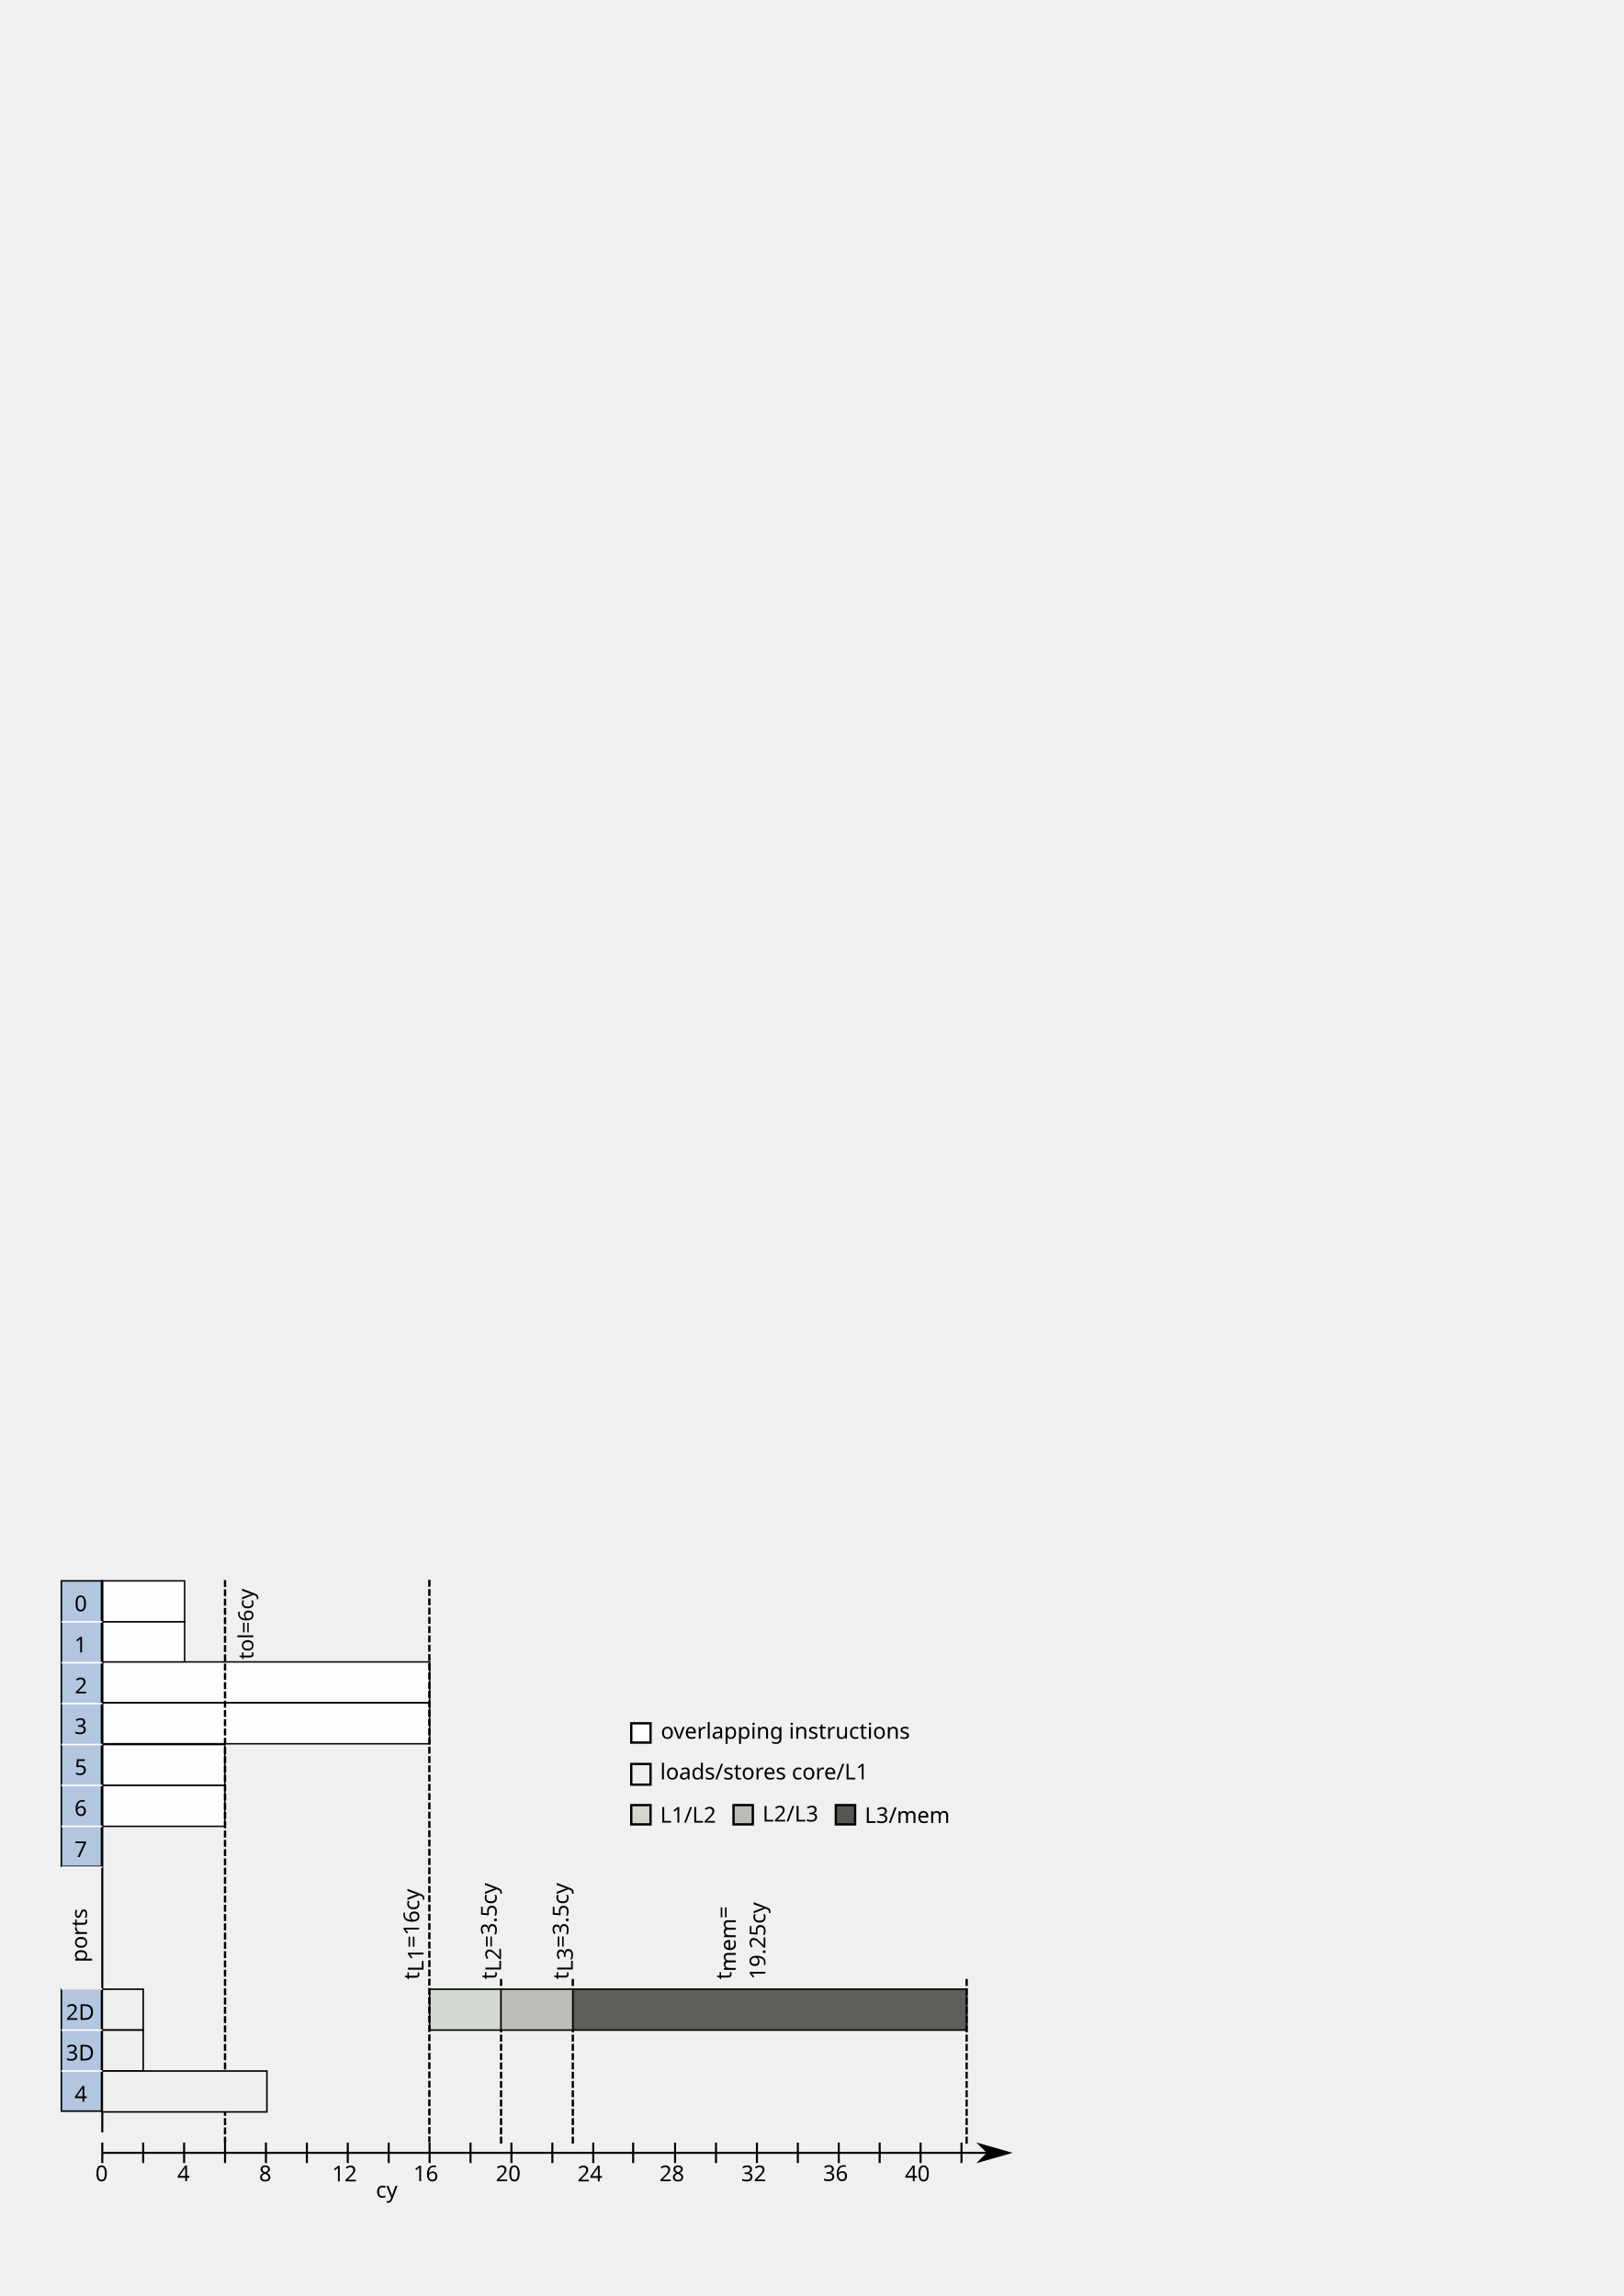
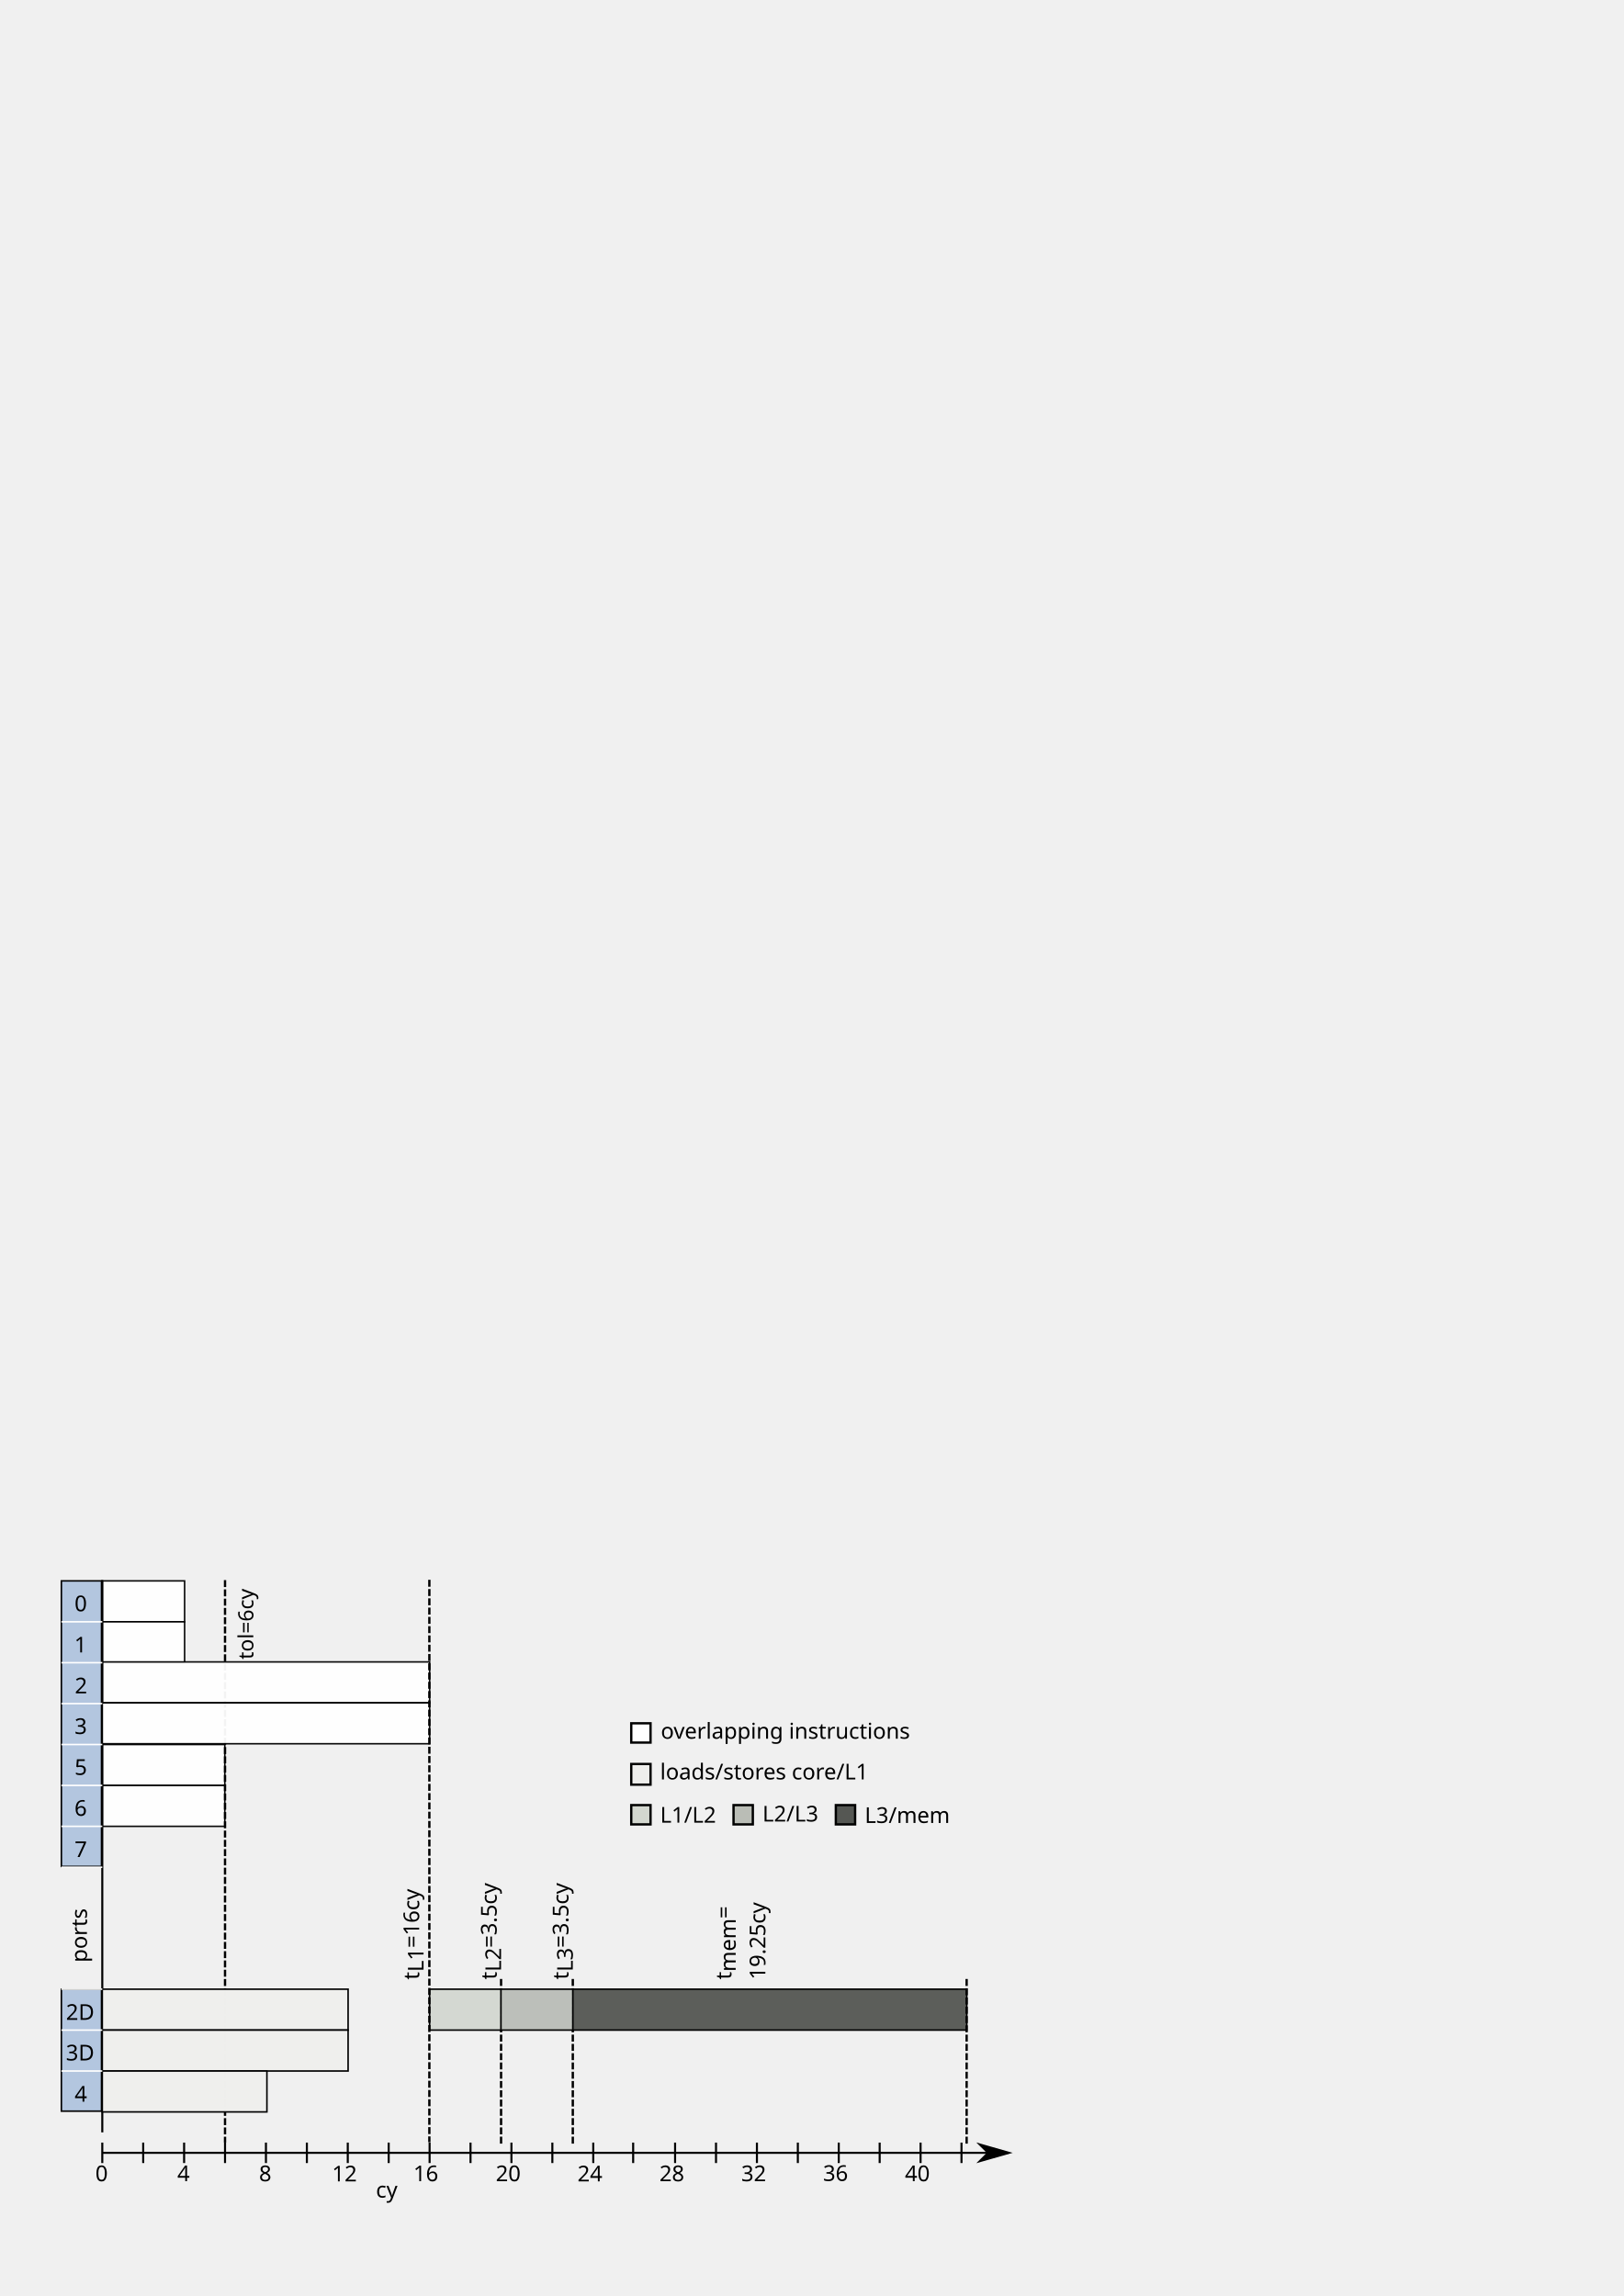
<svg xmlns="http://www.w3.org/2000/svg" width="210mm" height="297mm" viewBox="0 0 210 297" version="1.1" id="svg8">
  <defs id="defs2">
    <marker orient="auto" refY="0.0" refX="0.0" id="Arrow1Lend" style="overflow:visible;">
      <path id="path6567" d="M 0.0,0.0 L 5.0,-5.0 L -12.5,0.0 L 5.0,5.0 L 0.0,0.0 z " style="fill-rule:evenodd;stroke:#000000;stroke-width:1pt;stroke-opacity:1;fill:#000000;fill-opacity:1" transform="scale(0.8) rotate(180) translate(12.5,0)" />
    </marker>
  </defs>
  <g id="layer1">
    <rect style="opacity:1;fill:#b0c4de;fill-opacity:0.953;stroke:#000000;stroke-width:0.2;stroke-miterlimit:4;stroke-dasharray:none;stroke-dashoffset:0;stroke-opacity:1" id="rect7827-6" width="5.192" height="15.775" x="7.938" y="257.312" />
    <rect style="opacity:1;fill:#b0c4de;fill-opacity:0.953;stroke:#000000;stroke-width:0.2;stroke-miterlimit:4;stroke-dasharray:none;stroke-dashoffset:0;stroke-opacity:1" id="rect7827" width="5.192" height="36.942" x="7.938" y="204.496" />
    <text xml:space="preserve" style="font-style:normal;font-weight:normal;line-height:0%;font-family:sans-serif;letter-spacing:0px;word-spacing:0px;fill:#000000;fill-opacity:1;stroke:none;stroke-width:0.265" x="-253.849" y="11.242" id="text4704" transform="rotate(-90)">
      <tspan id="tspan4702" x="-253.849" y="11.242" style="font-size:2.822px;line-height:1.25;stroke-width:0.265">ports</tspan>
    </text>
    <rect style="fill:#d3d7cf;fill-opacity:1;stroke:#000000;stroke-width:0.301;stroke-miterlimit:4;stroke-dasharray:none;stroke-dashoffset:0;stroke-opacity:1" id="rect2987-6-3" width="2.495" height="2.495" x="81.642" y="233.5" />
    <rect style="fill:#babdb6;fill-opacity:1;stroke:#000000;stroke-width:0.301;stroke-miterlimit:4;stroke-dasharray:none;stroke-dashoffset:0;stroke-opacity:1" id="rect2987-6-7-3" width="2.495" height="2.495" x="94.871" y="233.5" />
    <rect style="fill:#555753;fill-opacity:1;stroke:#000000;stroke-width:0.301;stroke-miterlimit:4;stroke-dasharray:none;stroke-dashoffset:0;stroke-opacity:1" id="rect2987-6-7-5-86" width="2.495" height="2.495" x="108.101" y="233.5" />
    <text xml:space="preserve" style="font-style:normal;font-weight:normal;line-height:0%;font-family:sans-serif;letter-spacing:0px;word-spacing:0px;fill:#000000;fill-opacity:1;stroke:none;stroke-width:0.301" x="85.384" y="230.177" id="text3979-3-4">
      <tspan id="tspan3981-1-8" x="85.384" y="230.177" style="font-style:normal;font-variant:normal;font-weight:normal;font-stretch:normal;font-size:2.822px;line-height:125%;font-family:sans-serif;-inkscape-font-specification:Sans;text-align:start;writing-mode:lr-tb;text-anchor:start;stroke-width:0.301">loads/stores core/L1</tspan>
    </text>
    <text xml:space="preserve" style="font-style:normal;font-weight:normal;line-height:0%;font-family:sans-serif;letter-spacing:0px;word-spacing:0px;fill:#000000;fill-opacity:1;stroke:none;stroke-width:0.301" x="85.375" y="235.772" id="text3979-3-4-8">
      <tspan id="tspan3981-1-8-8" x="85.375" y="235.772" style="font-style:normal;font-variant:normal;font-weight:normal;font-stretch:normal;font-size:2.822px;line-height:125%;font-family:sans-serif;-inkscape-font-specification:Sans;text-align:start;writing-mode:lr-tb;text-anchor:start;stroke-width:0.301">L1/L2</tspan>
    </text>
    <text xml:space="preserve" style="font-style:normal;font-weight:normal;line-height:0%;font-family:sans-serif;letter-spacing:0px;word-spacing:0px;fill:#000000;fill-opacity:1;stroke:none;stroke-width:0.301" x="98.604" y="235.621" id="text3979-3-4-9">
      <tspan id="tspan3981-1-8-7" x="98.604" y="235.621" style="font-style:normal;font-variant:normal;font-weight:normal;font-stretch:normal;font-size:2.822px;line-height:125%;font-family:sans-serif;-inkscape-font-specification:Sans;text-align:start;writing-mode:lr-tb;text-anchor:start;stroke-width:0.301">L2/L3</tspan>
    </text>
    <text xml:space="preserve" style="font-style:normal;font-weight:normal;line-height:0%;font-family:sans-serif;letter-spacing:0px;word-spacing:0px;fill:#000000;fill-opacity:1;stroke:none;stroke-width:0.301" x="111.833" y="235.809" id="text3979-3-4-7">
      <tspan id="tspan3981-1-8-6" x="111.833" y="235.809" style="font-style:normal;font-variant:normal;font-weight:normal;font-stretch:normal;font-size:2.822px;line-height:125%;font-family:sans-serif;-inkscape-font-specification:Sans;text-align:start;writing-mode:lr-tb;text-anchor:start;stroke-width:0.301">L3/mem</tspan>
    </text>
    <text xml:space="preserve" style="font-style:normal;font-weight:normal;line-height:0%;font-family:sans-serif;letter-spacing:0px;word-spacing:0px;fill:#000000;fill-opacity:1;stroke:none;stroke-width:0.301" x="85.466" y="224.911" id="text3979-3-4-4">
      <tspan id="tspan3981-1-8-3" x="85.466" y="224.911" style="font-style:normal;font-variant:normal;font-weight:normal;font-stretch:normal;font-size:2.822px;line-height:125%;font-family:sans-serif;-inkscape-font-specification:Sans;text-align:start;writing-mode:lr-tb;text-anchor:start;stroke-width:0.301">overlapping instructions</tspan>
    </text>
    <rect style="fill:#eeeeec;fill-opacity:1;stroke:#000000;stroke-width:0.301;stroke-miterlimit:4;stroke-dasharray:none;stroke-dashoffset:0;stroke-opacity:1" id="rect2987-6-3-9" width="2.495" height="2.672" x="81.642" y="228.182" />
    <rect style="fill:#ffffff;fill-opacity:1;stroke:#000000;stroke-width:0.301;stroke-miterlimit:4;stroke-dasharray:none;stroke-dashoffset:0;stroke-opacity:1" id="rect2987-6-7-3-7" width="2.495" height="2.495" x="81.642" y="222.917" />
    <text xml:space="preserve" style="font-style:normal;font-weight:normal;line-height:0%;font-family:sans-serif;letter-spacing:0px;word-spacing:0px;fill:#000000;fill-opacity:1;stroke:none;stroke-width:0.265" x="8.528" y="261.281" id="text4491-00-8">
      <tspan id="tspan4489-53-2" x="8.528" y="261.281" style="font-size:2.822px;line-height:1.25;stroke-width:0.265">2D</tspan>
    </text>
    <text xml:space="preserve" style="font-style:normal;font-weight:normal;line-height:0%;font-family:sans-serif;letter-spacing:0px;word-spacing:0px;fill:#000000;fill-opacity:1;stroke:none;stroke-width:0.265" x="8.524" y="266.533" id="text4491-57-3">
      <tspan id="tspan4489-9-8" x="8.524" y="266.533" style="font-size:2.822px;line-height:1.25;stroke-width:0.265">3D</tspan>
    </text>
    <text xml:space="preserve" style="font-style:normal;font-weight:normal;line-height:0%;font-family:sans-serif;letter-spacing:0px;word-spacing:0px;fill:#000000;fill-opacity:1;stroke:none;stroke-width:0.265" x="9.646" y="271.865" id="text4491-14-8">
      <tspan id="tspan4489-99-0" x="9.646" y="271.865" style="font-size:2.822px;line-height:1.25;stroke-width:0.265">4</tspan>
    </text>
    <rect style="opacity:0.95;fill:#ffffff;fill-opacity:1;stroke:#000000;stroke-width:0.2;stroke-miterlimit:4;stroke-dasharray:none;stroke-dashoffset:0" id="rect4487-9" width="10.646" height="5.292" x="13.229" y="204.496" />
    <rect style="opacity:0.95;fill:#ffffff;fill-opacity:1;stroke:#000000;stroke-width:0.2;stroke-miterlimit:4;stroke-dasharray:none;stroke-dashoffset:0" id="rect4487-3-3" width="10.646" height="5.292" x="13.229" y="209.788" />
-     <rect style="opacity:0.95;fill:#ffffff;fill-opacity:1;stroke:#000000;stroke-width:0.2;stroke-miterlimit:4;stroke-dasharray:none;stroke-dashoffset:0" id="rect4487-3-1-1" width="42.338" height="5.292" x="13.229" y="214.979" />
-     <rect style="opacity:0.95;fill:#ffffff;fill-opacity:1;stroke:#000000;stroke-width:0.2;stroke-miterlimit:4;stroke-dasharray:none;stroke-dashoffset:0" id="rect4487-3-1-8-4" width="42.338" height="5.292" x="13.229" y="220.271" />
    <rect style="opacity:0.95;fill:#ffffff;fill-opacity:1;stroke:#000000;stroke-width:0.2;stroke-miterlimit:4;stroke-dasharray:none;stroke-dashoffset:0" id="rect4487-9-4" width="15.846" height="5.292" x="13.229" y="225.663" />
    <rect style="opacity:0.95;fill:#ffffff;fill-opacity:1;stroke:#000000;stroke-width:0.2;stroke-miterlimit:4;stroke-dasharray:none;stroke-dashoffset:0" id="rect4487-3-3-3" width="15.846" height="5.292" x="13.229" y="230.954" />
    <text xml:space="preserve" style="font-style:normal;font-weight:normal;line-height:0%;font-family:sans-serif;letter-spacing:0px;word-spacing:0px;fill:#000000;fill-opacity:1;stroke:none;stroke-width:0.265" x="9.636" y="208.425" id="text4491-8">
      <tspan id="tspan4489-8" x="9.636" y="208.425" style="font-size:2.822px;line-height:1.25;stroke-width:0.265">0</tspan>
    </text>
    <text xml:space="preserve" style="font-style:normal;font-weight:normal;line-height:0%;font-family:sans-serif;letter-spacing:0px;word-spacing:0px;fill:#000000;fill-opacity:1;stroke:none;stroke-width:0.265" x="9.611" y="213.756" id="text4491-1-8">
      <tspan id="tspan4489-4-9" x="9.611" y="213.756" style="font-size:2.822px;line-height:1.25;stroke-width:0.265">1</tspan>
    </text>
    <text xml:space="preserve" style="font-style:normal;font-weight:normal;line-height:0%;font-family:sans-serif;letter-spacing:0px;word-spacing:0px;fill:#000000;fill-opacity:1;stroke:none;stroke-width:0.265" x="9.673" y="219.048" id="text4491-00-0">
      <tspan id="tspan4489-53-5" x="9.673" y="219.048" style="font-size:2.822px;line-height:1.25;stroke-width:0.265">2</tspan>
    </text>
    <text xml:space="preserve" style="font-style:normal;font-weight:normal;line-height:0%;font-family:sans-serif;letter-spacing:0px;word-spacing:0px;fill:#000000;fill-opacity:1;stroke:none;stroke-width:0.265" x="9.641" y="224.3" id="text4491-57-4">
      <tspan id="tspan4489-9-9" x="9.641" y="224.3" style="font-size:2.822px;line-height:1.25;stroke-width:0.265">3</tspan>
    </text>
    <text xml:space="preserve" style="font-style:normal;font-weight:normal;line-height:0%;font-family:sans-serif;letter-spacing:0px;word-spacing:0px;fill:#000000;fill-opacity:1;stroke:none;stroke-width:0.265" x="9.65" y="229.591" id="text4491-0-1">
      <tspan id="tspan4489-6-2" x="9.65" y="229.591" style="font-size:2.822px;line-height:1.25;stroke-width:0.265">5</tspan>
    </text>
    <text xml:space="preserve" style="font-style:normal;font-weight:normal;line-height:0%;font-family:sans-serif;letter-spacing:0px;word-spacing:0px;fill:#000000;fill-opacity:1;stroke:none;stroke-width:0.265" x="9.626" y="234.883" id="text4491-3-2">
      <tspan id="tspan4489-3-6" x="9.626" y="234.883" style="font-size:2.822px;line-height:1.25;stroke-width:0.265">6</tspan>
    </text>
    <text xml:space="preserve" style="font-style:normal;font-weight:normal;line-height:0%;font-family:sans-serif;letter-spacing:0px;word-spacing:0px;fill:#000000;fill-opacity:1;stroke:none;stroke-width:0.265" x="9.64" y="240.215" id="text4491-2-1">
      <tspan id="tspan4489-67-9" x="9.64" y="240.215" style="font-size:2.822px;line-height:1.25;stroke-width:0.265">7</tspan>
    </text>
    <text xml:space="preserve" style="font-style:normal;font-weight:normal;line-height:0%;font-family:sans-serif;letter-spacing:0px;word-spacing:0px;fill:#000000;fill-opacity:1;stroke:none;stroke-width:0.265" x="-256.084" y="54.212" id="text4708-2-5" transform="rotate(-90)">
      <tspan x="-256.084" y="54.212" style="font-size:2.822px;line-height:1.25;stroke-width:0.265" id="tspan8163">t<tspan style="font-size:2.822px;baseline-shift:sub" id="tspan8169">L1</tspan>=16cy</tspan>
    </text>
    <text xml:space="preserve" style="font-style:normal;font-weight:normal;line-height:0%;font-family:sans-serif;letter-spacing:0px;word-spacing:0px;fill:#000000;fill-opacity:1;stroke:none;stroke-width:0.265" x="-256.065" y="64.236" id="text4708-2-9-9" transform="rotate(-90)">
      <tspan id="tspan4706-6-3-5" x="-256.065" y="64.236" style="font-size:2.822px;line-height:1.25;stroke-width:0.265">t<tspan style="font-size:2.822px;baseline-shift:sub" id="tspan8173">L2</tspan>=3.5cy</tspan>
    </text>
    <text xml:space="preserve" style="font-style:normal;font-weight:normal;line-height:0%;font-family:sans-serif;letter-spacing:0px;word-spacing:0px;fill:#000000;fill-opacity:1;stroke:none;stroke-width:0.265" x="-256.065" y="73.514" id="text4708-2-8-4" transform="rotate(-90)">
      <tspan id="tspan4706-6-30-2" x="-256.065" y="73.514" style="font-size:2.822px;line-height:1.25;stroke-width:0.265">t<tspan style="font-size:2.822px;baseline-shift:sub" id="tspan8177">L3</tspan>=3.5cy</tspan>
    </text>
    <text xml:space="preserve" style="font-style:normal;font-weight:normal;line-height:0%;font-family:sans-serif;letter-spacing:0px;word-spacing:0px;fill:#000000;fill-opacity:1;stroke:none;stroke-width:0.265" x="-256.065" y="94.586" id="text4708-2-87-1" transform="rotate(-90)">
      <tspan id="tspan4706-6-4-2" x="-256.065" y="94.586" style="font-size:2.822px;line-height:1.25;stroke-width:0.265">t<tspan style="font-size:2.822px;baseline-shift:sub" id="tspan8181">mem</tspan>=</tspan>
      <tspan x="-256.065" y="98.987" style="font-size:2.822px;line-height:1.25;stroke-width:0.265" id="tspan4704">19.25cy</tspan>
    </text>
    <path style="fill:none;stroke:#000000;stroke-width:0.265px;stroke-linecap:butt;stroke-linejoin:miter;stroke-opacity:1;marker-end:url(#Arrow1Lend)" d="M 13.229,278.479 H 130.461" id="path7742" />
    <path style="fill:none;stroke:#000000;stroke-width:0.265px;stroke-linecap:butt;stroke-linejoin:miter;stroke-opacity:1" d="m 13.229,277.156 v 2.646" id="path7744" />
    <path style="fill:none;stroke:#000000;stroke-width:0.265px;stroke-linecap:butt;stroke-linejoin:miter;stroke-opacity:1" d="m 23.812,277.156 v 2.646" id="path7744-4" />
    <path style="fill:none;stroke:#000000;stroke-width:0.265px;stroke-linecap:butt;stroke-linejoin:miter;stroke-opacity:1" d="m 34.396,277.156 v 2.646" id="path7744-2" />
    <path style="fill:none;stroke:#000000;stroke-width:0.265px;stroke-linecap:butt;stroke-linejoin:miter;stroke-opacity:1" d="m 44.979,277.156 v 2.646" id="path7744-9" />
    <path style="fill:none;stroke:#000000;stroke-width:0.265px;stroke-linecap:butt;stroke-linejoin:miter;stroke-opacity:1" d="m 55.562,277.156 v 2.646" id="path7744-0" />
    <path style="fill:none;stroke:#000000;stroke-width:0.265px;stroke-linecap:butt;stroke-linejoin:miter;stroke-opacity:1" d="m 66.146,277.156 v 2.646" id="path7744-6" />
    <path style="fill:none;stroke:#000000;stroke-width:0.265px;stroke-linecap:butt;stroke-linejoin:miter;stroke-opacity:1" d="m 76.729,277.156 v 2.646" id="path7744-91" />
    <path style="fill:none;stroke:#000000;stroke-width:0.265px;stroke-linecap:butt;stroke-linejoin:miter;stroke-opacity:1" d="m 87.312,277.156 v 2.646" id="path7744-96" />
    <text xml:space="preserve" style="font-style:normal;font-weight:normal;line-height:0%;font-family:sans-serif;letter-spacing:0px;word-spacing:0px;fill:#000000;fill-opacity:1;stroke:none;stroke-width:0.265" x="12.332" y="282.152" id="text4491-8-3">
      <tspan id="tspan4489-8-4" x="12.332" y="282.152" style="font-size:2.822px;line-height:1.25;stroke-width:0.265">0</tspan>
    </text>
    <text xml:space="preserve" style="font-style:normal;font-weight:normal;line-height:0%;font-family:sans-serif;letter-spacing:0px;word-spacing:0px;fill:#000000;fill-opacity:1;stroke:none;stroke-width:0.265" x="22.927" y="282.154" id="text4491-8-4">
      <tspan id="tspan4489-8-0" x="22.927" y="282.154" style="font-size:2.822px;line-height:1.25;stroke-width:0.265">4</tspan>
    </text>
    <text xml:space="preserve" style="font-style:normal;font-weight:normal;line-height:0%;font-family:sans-serif;letter-spacing:0px;word-spacing:0px;fill:#000000;fill-opacity:1;stroke:none;stroke-width:0.265" x="42.941" y="282.177" id="text4491-8-5">
      <tspan id="tspan4489-8-40" x="42.941" y="282.177" style="font-size:2.822px;line-height:1.25;stroke-width:0.265">12</tspan>
    </text>
    <text xml:space="preserve" style="font-style:normal;font-weight:normal;line-height:0%;font-family:sans-serif;letter-spacing:0px;word-spacing:0px;fill:#000000;fill-opacity:1;stroke:none;stroke-width:0.265" x="53.459" y="282.152" id="text4491-8-8">
      <tspan id="tspan4489-8-2" x="53.459" y="282.152" style="font-size:2.822px;line-height:1.25;stroke-width:0.265">16</tspan>
    </text>
    <text xml:space="preserve" style="font-style:normal;font-weight:normal;line-height:0%;font-family:sans-serif;letter-spacing:0px;word-spacing:0px;fill:#000000;fill-opacity:1;stroke:none;stroke-width:0.265" x="64.113" y="282.152" id="text4491-8-7">
      <tspan id="tspan4489-8-5" x="64.113" y="282.152" style="font-size:2.822px;line-height:1.25;stroke-width:0.265">20</tspan>
    </text>
    <text xml:space="preserve" style="font-style:normal;font-weight:normal;line-height:0%;font-family:sans-serif;letter-spacing:0px;word-spacing:0px;fill:#000000;fill-opacity:1;stroke:none;stroke-width:0.265" x="74.678" y="282.177" id="text4491-8-52">
      <tspan id="tspan4489-8-8" x="74.678" y="282.177" style="font-size:2.822px;line-height:1.25;stroke-width:0.265">24</tspan>
    </text>
    <text xml:space="preserve" style="font-style:normal;font-weight:normal;line-height:0%;font-family:sans-serif;letter-spacing:0px;word-spacing:0px;fill:#000000;fill-opacity:1;stroke:none;stroke-width:0.265" x="85.283" y="282.152" id="text4491-8-0">
      <tspan id="tspan4489-8-3" x="85.283" y="282.152" style="font-size:2.822px;line-height:1.25;stroke-width:0.265">28</tspan>
    </text>
    <text xml:space="preserve" style="font-style:normal;font-weight:normal;line-height:0%;font-family:sans-serif;letter-spacing:0px;word-spacing:0px;fill:#000000;fill-opacity:1;stroke:none;stroke-width:0.265" x="33.499" y="282.152" id="text4491-8-31">
      <tspan id="tspan4489-8-20" x="33.499" y="282.152" style="font-size:2.822px;line-height:1.25;stroke-width:0.265">8</tspan>
    </text>
    <path style="fill:none;stroke:#000000;stroke-width:0.3;stroke-linecap:butt;stroke-linejoin:miter;stroke-miterlimit:4;stroke-dasharray:0.9, 0.3;stroke-dashoffset:0;stroke-opacity:1" d="m 29.104,204.396 v 72.76" id="path8059" />
+     <rect style="opacity:0.95;fill:#ffffff;fill-opacity:1;stroke:#000000;stroke-width:0.2;stroke-miterlimit:4;stroke-dasharray:none;stroke-dashoffset:0" id="rect4487-3-1-1" width="42.338" height="5.292" x="13.229" y="214.979" />
    <path style="fill:none;stroke:#000000;stroke-width:0.3;stroke-linecap:butt;stroke-linejoin:miter;stroke-miterlimit:4;stroke-dasharray:0.9, 0.3;stroke-dashoffset:0;stroke-opacity:1" d="m 64.806,255.99 v 21.444" id="path8061" />
    <path style="fill:none;stroke:#000000;stroke-width:0.3;stroke-linecap:butt;stroke-linejoin:miter;stroke-miterlimit:4;stroke-dasharray:0.9, 0.3;stroke-dashoffset:0;stroke-opacity:1" d="m 74.083,255.99 v 21.444" id="path8063" />
    <path style="fill:none;stroke:#000000;stroke-width:0.265px;stroke-linecap:butt;stroke-linejoin:miter;stroke-opacity:1" d="m 13.229,204.396 v 71.438" id="path8208" />
+     <rect style="opacity:0.95;fill:#ffffff;fill-opacity:1;stroke:#000000;stroke-width:0.2;stroke-miterlimit:4;stroke-dasharray:none;stroke-dashoffset:0" id="rect4487-3-1-8-4" width="42.338" height="5.292" x="13.229" y="220.271" />
    <text xml:space="preserve" style="font-style:normal;font-weight:normal;line-height:0%;font-family:sans-serif;letter-spacing:0px;word-spacing:0px;fill:#000000;fill-opacity:1;stroke:none;stroke-width:0.265" x="48.623" y="284.268" id="text4708-28-5-0">
      <tspan id="tspan4706-5-8-5" x="48.623" y="284.268" style="font-size:2.822px;line-height:1.25;stroke-width:0.265">cy</tspan>
    </text>
    <rect style="opacity:1;fill:#d3d7d0;fill-opacity:0.953;stroke:#000000;stroke-width:0.2;stroke-miterlimit:4;stroke-dasharray:none;stroke-dashoffset:0;stroke-opacity:1" id="rect4660" width="9.275" height="5.292" x="55.563" y="257.312" />
    <rect style="opacity:1;fill:#babdb7;fill-opacity:0.953;stroke:#000000;stroke-width:0.2;stroke-miterlimit:4;stroke-dasharray:none;stroke-dashoffset:0;stroke-opacity:1" id="rect4662" width="9.375" height="5.292" x="64.788" y="257.312" />
    <rect style="opacity:1;fill:#555753;fill-opacity:0.953;stroke:#000000;stroke-width:0.2;stroke-miterlimit:4;stroke-dasharray:none;stroke-dashoffset:0;stroke-opacity:1" id="rect4664" width="50.956" height="5.292" x="74.083" y="257.312" />
-     <rect style="opacity:1;fill:#efefed;fill-opacity:0.996;stroke:#000000;stroke-width:0.2;stroke-miterlimit:4;stroke-dasharray:none;stroke-dashoffset:0;stroke-opacity:1" id="rect4696" width="5.292" height="5.292" x="13.229" y="257.312" />
-     <rect style="opacity:1;fill:#efefed;fill-opacity:0.996;stroke:#000000;stroke-width:0.2;stroke-miterlimit:4;stroke-dasharray:none;stroke-dashoffset:0;stroke-opacity:1" id="rect4698" width="5.292" height="5.292" x="13.229" y="262.604" />
+     <rect style="opacity:1;fill:#efefed;fill-opacity:0.996;stroke:#000000;stroke-width:0.2;stroke-miterlimit:4;stroke-dasharray:none;stroke-dashoffset:0;stroke-opacity:1" id="rect4696" width="31.792" height="5.292" x="13.229" y="257.312" />
+     <rect style="opacity:1;fill:#efefed;fill-opacity:0.996;stroke:#000000;stroke-width:0.2;stroke-miterlimit:4;stroke-dasharray:none;stroke-dashoffset:0;stroke-opacity:1" id="rect4698" width="31.792" height="5.292" x="13.229" y="262.604" />
    <rect style="opacity:1;fill:#efefed;fill-opacity:0.996;stroke:#000000;stroke-width:0.2;stroke-miterlimit:4;stroke-dasharray:none;stroke-dashoffset:0;stroke-opacity:1" id="rect4702" width="21.292" height="5.292" x="13.229" y="267.896" />
    <path style="fill:none;stroke:#000000;stroke-width:0.265px;stroke-linecap:butt;stroke-linejoin:miter;stroke-opacity:1" d="m 18.521,277.156 v 2.646" id="path7744-4-9" />
    <path style="fill:none;stroke:#000000;stroke-width:0.265px;stroke-linecap:butt;stroke-linejoin:miter;stroke-opacity:1" d="m 29.104,277.156 v 2.646" id="path7744-4-8" />
    <path style="fill:none;stroke:#000000;stroke-width:0.265px;stroke-linecap:butt;stroke-linejoin:miter;stroke-opacity:1" d="m 39.688,277.156 v 2.646" id="path7744-4-4" />
    <path style="fill:none;stroke:#000000;stroke-width:0.265px;stroke-linecap:butt;stroke-linejoin:miter;stroke-opacity:1" d="m 50.271,277.156 v 2.646" id="path7744-4-7" />
    <path style="fill:none;stroke:#000000;stroke-width:0.265px;stroke-linecap:butt;stroke-linejoin:miter;stroke-opacity:1" d="m 60.854,277.156 v 2.646" id="path7744-4-48" />
    <path style="fill:none;stroke:#000000;stroke-width:0.265px;stroke-linecap:butt;stroke-linejoin:miter;stroke-opacity:1" d="m 71.438,277.156 v 2.646" id="path7744-4-77" />
    <path style="fill:none;stroke:#000000;stroke-width:0.265px;stroke-linecap:butt;stroke-linejoin:miter;stroke-opacity:1" d="m 81.889,277.156 v 2.646" id="path7744-4-74" />
    <path style="fill:none;stroke:#000000;stroke-width:0.265px;stroke-linecap:butt;stroke-linejoin:miter;stroke-opacity:1" d="m 92.604,277.156 v 2.646" id="path7744-4-5" />
    <path style="fill:none;stroke:#000000;stroke-width:0.3;stroke-linecap:butt;stroke-linejoin:miter;stroke-miterlimit:4;stroke-dasharray:0.9, 0.3;stroke-dashoffset:0;stroke-opacity:1" d="m 125.019,255.99 v 21.444" id="path8063-4" />
    <path style="fill:#ffffff;stroke:#ffffff;stroke-width:0.2;stroke-linecap:butt;stroke-linejoin:miter;stroke-miterlimit:4;stroke-dasharray:none;stroke-opacity:1" d="M 13.229,209.788 H 7.938" id="path7829" />
    <path style="fill:#ffffff;stroke:#ffffff;stroke-width:0.2;stroke-linecap:butt;stroke-linejoin:miter;stroke-miterlimit:4;stroke-dasharray:none;stroke-opacity:1" d="M 13.229,215.079 H 7.938" id="path7831" />
    <path style="fill:#ffffff;stroke:#ffffff;stroke-width:0.2;stroke-linecap:butt;stroke-linejoin:miter;stroke-miterlimit:4;stroke-dasharray:none;stroke-opacity:1" d="m 7.938,220.371 h 5.292" id="path7833" />
    <path style="fill:#ffffff;stroke:#ffffff;stroke-width:0.2;stroke-linecap:butt;stroke-linejoin:miter;stroke-miterlimit:4;stroke-dasharray:none;stroke-opacity:1" d="m 7.938,225.663 h 5.292" id="path7835" />
    <path style="fill:#ffffff;stroke:#ffffff;stroke-width:0.2;stroke-linecap:butt;stroke-linejoin:miter;stroke-miterlimit:4;stroke-dasharray:none;stroke-opacity:1" d="m 7.938,230.954 h 5.292" id="path7837" />
    <path style="fill:#ffffff;stroke:#ffffff;stroke-width:0.2;stroke-linecap:butt;stroke-linejoin:miter;stroke-miterlimit:4;stroke-dasharray:none;stroke-opacity:1" d="m 7.938,236.246 h 5.292" id="path7839" />
    <path style="fill:#ffffff;stroke:#ffffff;stroke-width:0.2;stroke-linecap:butt;stroke-linejoin:miter;stroke-miterlimit:4;stroke-dasharray:none;stroke-opacity:1" d="m 7.938,241.537 h 5.292" id="path7841" />
    <path style="fill:#ffffff;stroke:#ffffff;stroke-width:0.2;stroke-linecap:butt;stroke-linejoin:miter;stroke-opacity:1;stroke-miterlimit:4;stroke-dasharray:none" d="M 7.938,257.312 H 13.229" id="path7843" />
    <path style="fill:#ffffff;stroke:#ffffff;stroke-width:0.2;stroke-linecap:butt;stroke-linejoin:miter;stroke-opacity:1;stroke-miterlimit:4;stroke-dasharray:none" d="M 7.937,262.604 H 13.229" id="path7845" />
    <path style="fill:#ffffff;stroke:#ffffff;stroke-width:0.2;stroke-linecap:butt;stroke-linejoin:miter;stroke-opacity:1;stroke-miterlimit:4;stroke-dasharray:none" d="M 7.937,267.896 H 13.229" id="path7847" />
    <text xml:space="preserve" style="font-style:normal;font-variant:normal;font-weight:normal;font-stretch:normal;font-size:2.722px;line-height:0%;font-family:sans-serif;-inkscape-font-specification:'sans-serif, Normal';font-variant-ligatures:normal;font-variant-caps:normal;font-variant-numeric:normal;font-variant-east-asian:normal;letter-spacing:0px;word-spacing:0px;fill:#000000;fill-opacity:1;stroke:none;stroke-width:0.06" x="-214.646" y="32.76" id="text4708-28-2" transform="rotate(-90)">
      <tspan id="tspan167" x="-214.646" y="32.76" style="stroke-width:0.06">tol=6cy</tspan>
    </text>
    <path style="fill:none;stroke:#000000;stroke-width:0.3;stroke-linecap:butt;stroke-linejoin:miter;stroke-miterlimit:4;stroke-dasharray:0.9, 0.3;stroke-dashoffset:0;stroke-opacity:1" d="m 55.531,204.353 v 72.76" id="path8059-3" />
    <path style="fill:none;stroke:#000000;stroke-width:0.265px;stroke-linecap:butt;stroke-linejoin:miter;stroke-opacity:1" d="m 97.896,277.156 v 2.646" id="path7744-4-5-2" />
    <path style="fill:none;stroke:#000000;stroke-width:0.265px;stroke-linecap:butt;stroke-linejoin:miter;stroke-opacity:1" d="m 103.188,277.156 v 2.646" id="path7744-4-5-7" />
    <path style="fill:none;stroke:#000000;stroke-width:0.265px;stroke-linecap:butt;stroke-linejoin:miter;stroke-opacity:1" d="m 108.479,277.156 v 2.646" id="path7744-4-5-5" />
    <path style="fill:none;stroke:#000000;stroke-width:0.265px;stroke-linecap:butt;stroke-linejoin:miter;stroke-opacity:1" d="m 113.771,277.156 v 2.646" id="path7744-4-5-5-4" />
    <path style="fill:none;stroke:#000000;stroke-width:0.265px;stroke-linecap:butt;stroke-linejoin:miter;stroke-opacity:1" d="m 119.062,277.156 v 2.646" id="path7744-4-5-5-49" />
    <text xml:space="preserve" style="font-style:normal;font-weight:normal;line-height:0%;font-family:sans-serif;letter-spacing:0px;word-spacing:0px;fill:#000000;fill-opacity:1;stroke:none;stroke-width:0.265" x="95.866" y="282.152" id="text4491-8-0-1">
      <tspan id="tspan4489-8-3-6" x="95.866" y="282.152" style="font-size:2.822px;line-height:1.25;stroke-width:0.265">32</tspan>
    </text>
    <text xml:space="preserve" style="font-style:normal;font-weight:normal;line-height:0%;font-family:sans-serif;letter-spacing:0px;word-spacing:0px;fill:#000000;fill-opacity:1;stroke:none;stroke-width:0.265" x="106.449" y="282.117" id="text4491-8-0-6">
      <tspan id="tspan4489-8-3-3" x="106.449" y="282.117" style="font-size:2.822px;line-height:1.25;stroke-width:0.265">36</tspan>
    </text>
    <text xml:space="preserve" style="font-style:normal;font-weight:normal;line-height:0%;font-family:sans-serif;letter-spacing:0px;word-spacing:0px;fill:#000000;fill-opacity:1;stroke:none;stroke-width:0.265" x="117.033" y="282.152" id="text4491-8-0-64">
      <tspan id="tspan4489-8-3-4" x="117.033" y="282.152" style="font-size:2.822px;line-height:1.25;stroke-width:0.265">40</tspan>
    </text>
    <path style="fill:none;stroke:#000000;stroke-width:0.265px;stroke-linecap:butt;stroke-linejoin:miter;stroke-opacity:1" d="m 124.354,277.156 v 2.646" id="path7744-4-5-5-49-9" />
  </g>
</svg>
